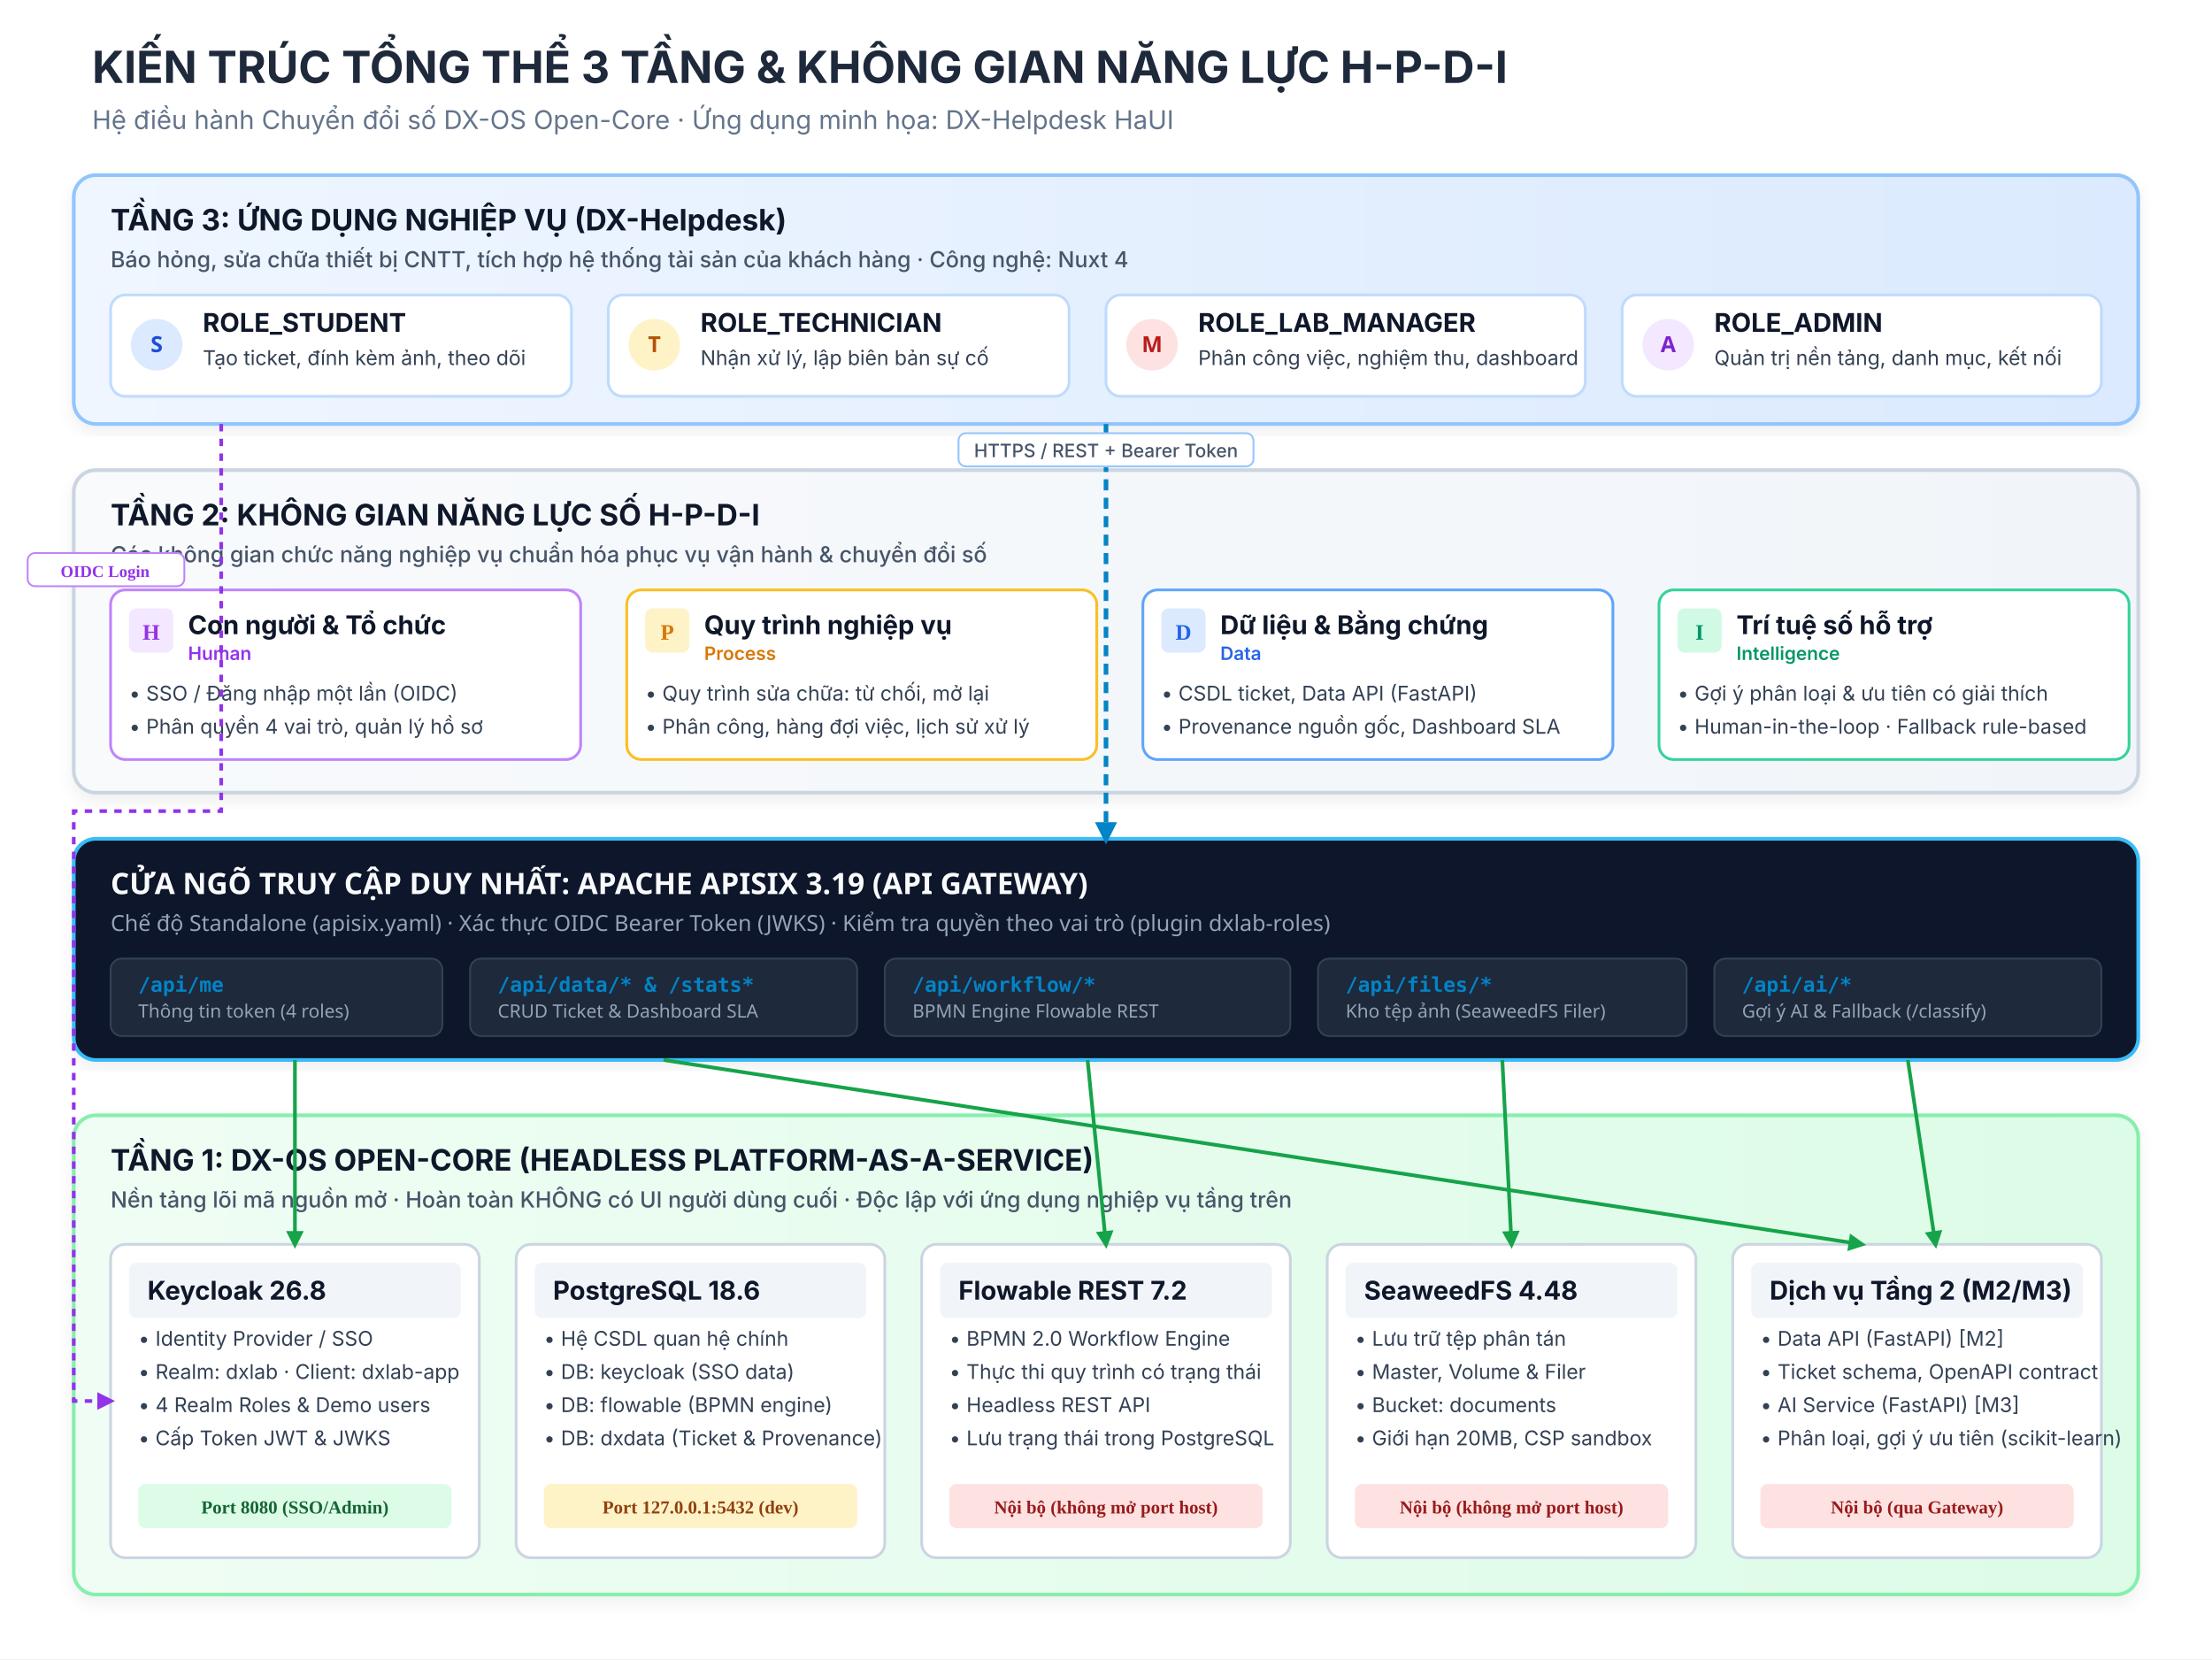
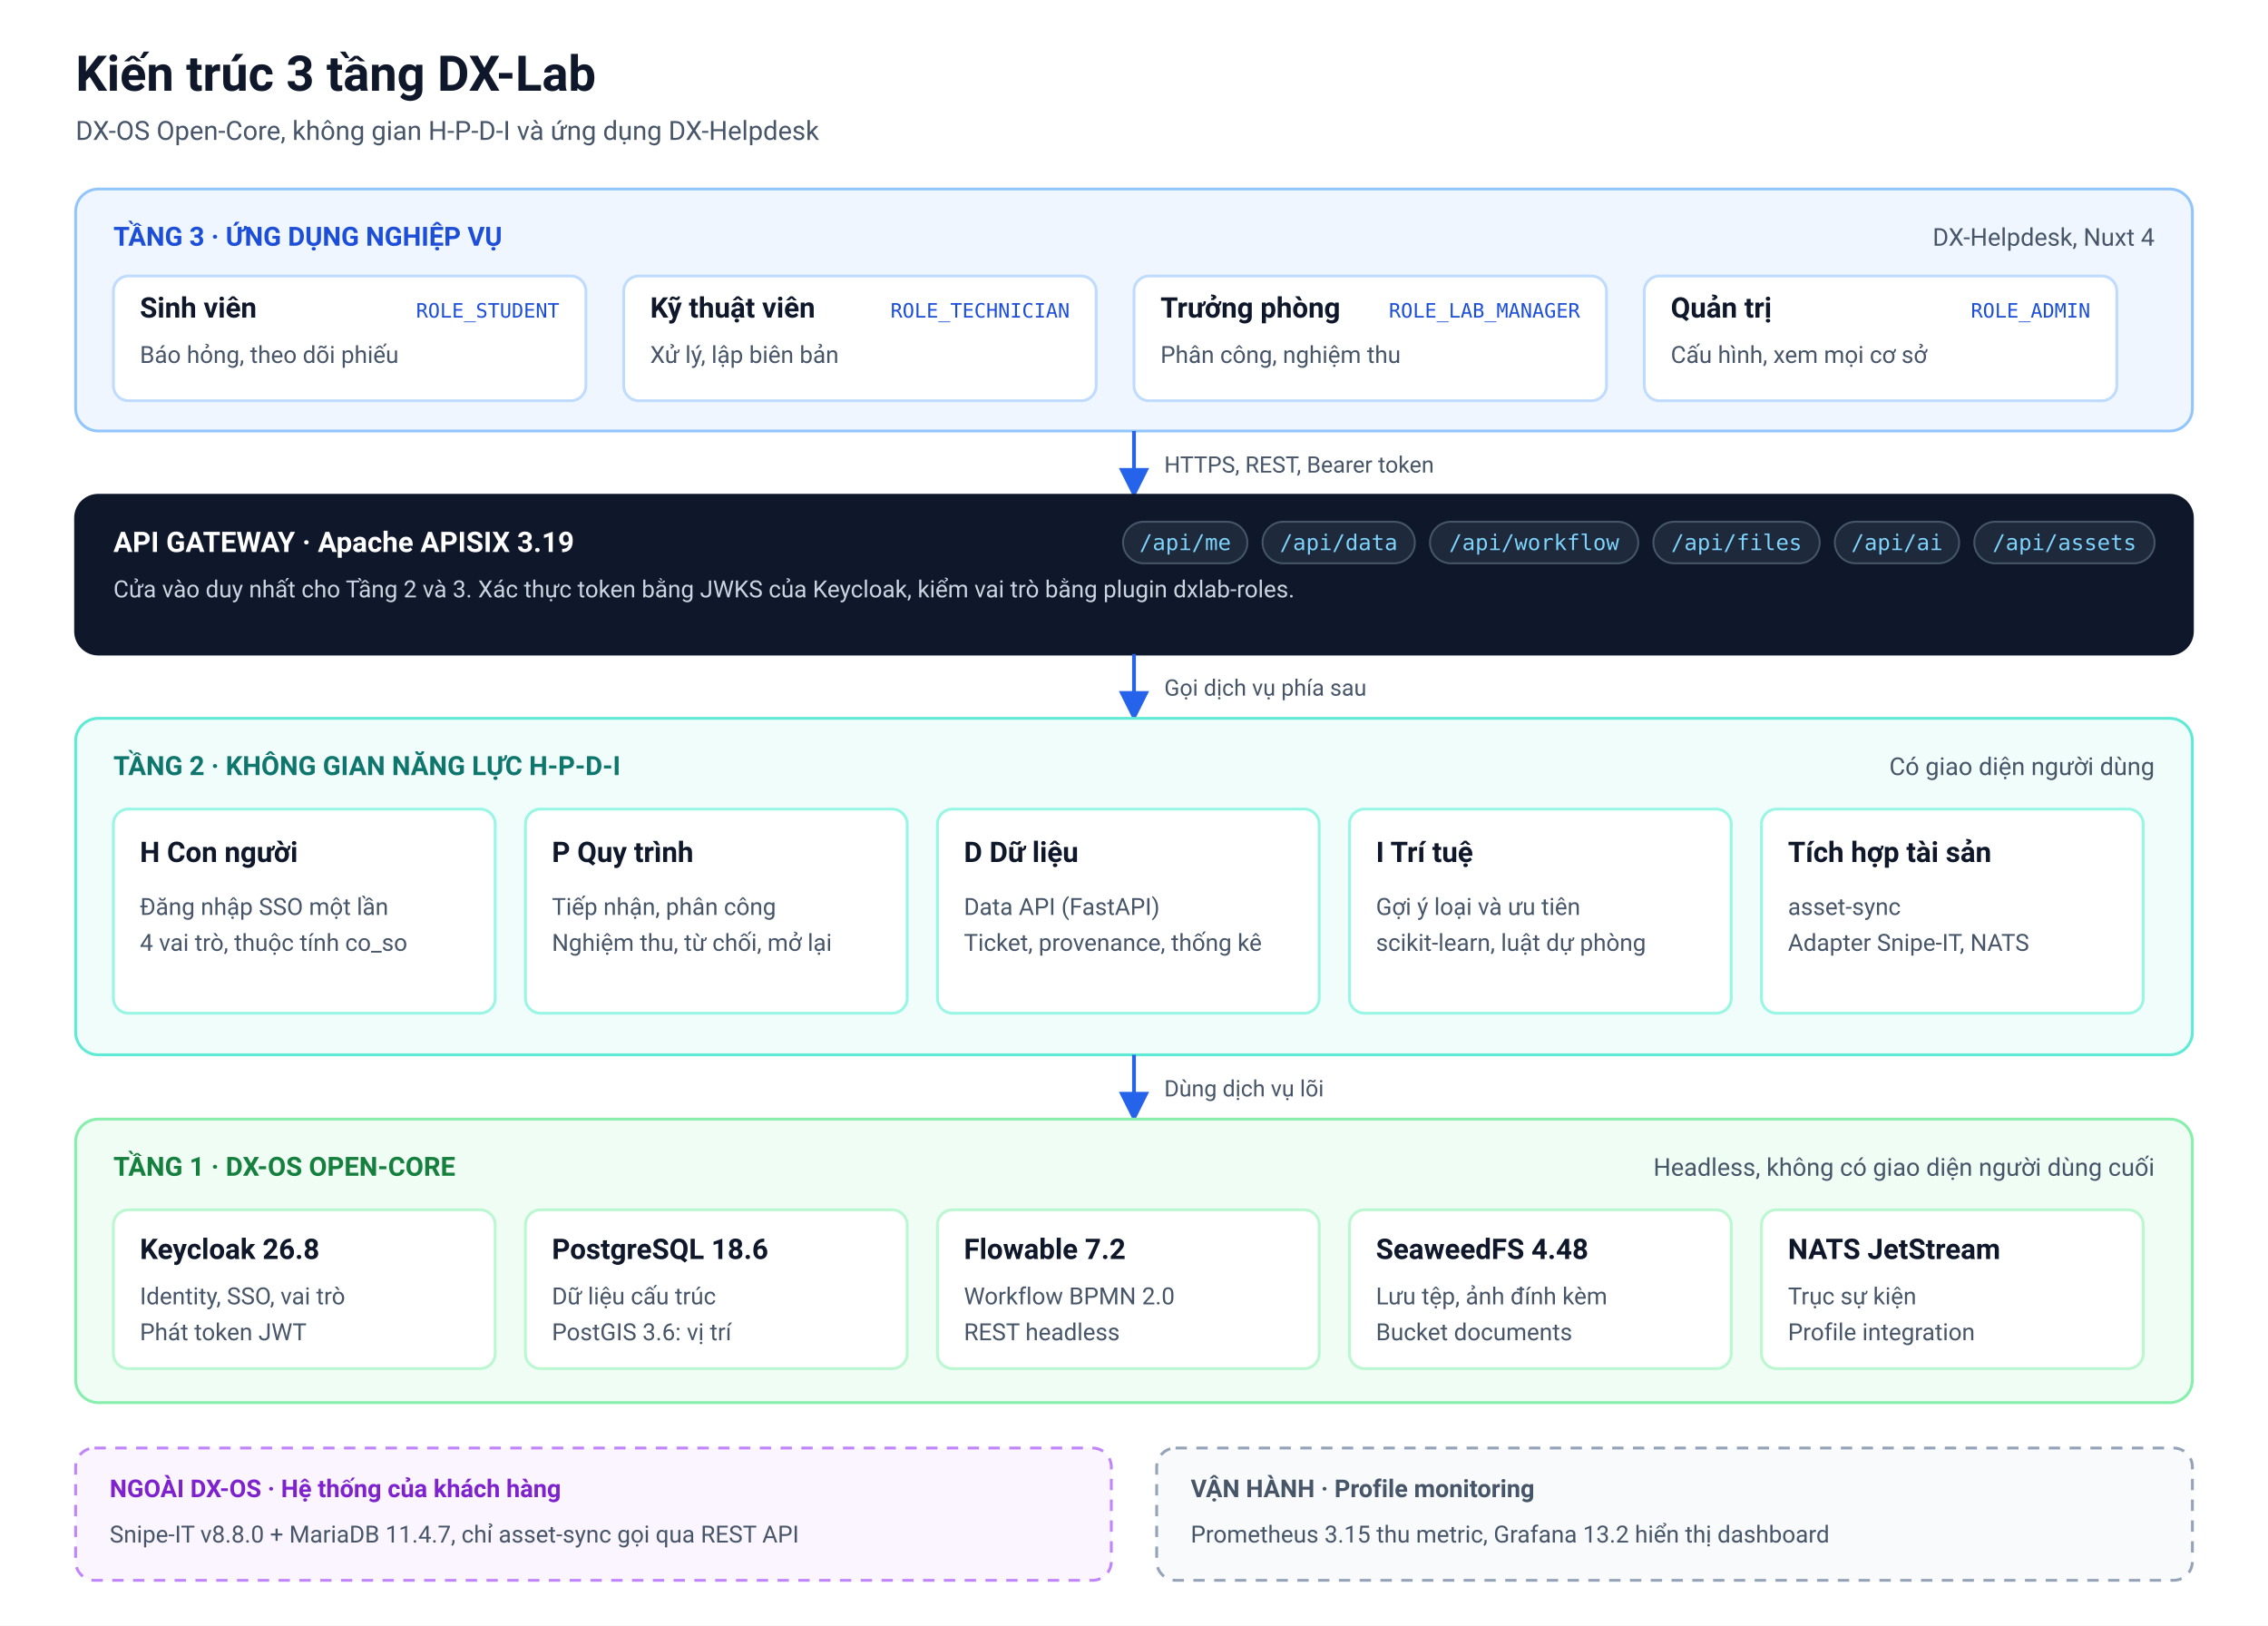
- <svg xmlns="http://www.w3.org/2000/svg" viewBox="0 0 1200 900" width="100%" height="100%">
+ <svg xmlns="http://www.w3.org/2000/svg" viewBox="0 0 1200 860" width="1200" height="860" role="img" aria-labelledby="t d">
  <defs>
-     <style>
-       .title { font-family: system-ui, -apple-system, sans-serif; font-size: 24px; font-weight: bold; fill: #1e293b; }
-       .subtitle { font-family: system-ui, -apple-system, sans-serif; font-size: 14px; fill: #64748b; }
-       .layer-title { font-family: system-ui, -apple-system, sans-serif; font-size: 16px; font-weight: 700; fill: #0f172a; }
-       .layer-sub { font-family: system-ui, -apple-system, sans-serif; font-size: 12px; font-weight: 500; fill: #475569; }
-       .box-title { font-family: system-ui, -apple-system, sans-serif; font-size: 14px; font-weight: 700; fill: #0f172a; }
-       .box-desc { font-family: system-ui, -apple-system, sans-serif; font-size: 11px; fill: #334155; }
-       .badge { font-family: system-ui, -apple-system, sans-serif; font-size: 10px; font-weight: 600; }
-       .route-text { font-family: ui-monospace, SFMono-Regular, Menlo, monospace; font-size: 11px; font-weight: 600; fill: #0284c7; }
-       .arrow-text { font-family: system-ui, -apple-system, sans-serif; font-size: 10px; font-weight: 500; fill: #475569; }
-     </style>
-     <linearGradient id="grad-t3" x1="0%" y1="0%" x2="100%" y2="0%">
-       <stop offset="0%" stop-color="#eff6ff" />
-       <stop offset="100%" stop-color="#dbeafe" />
-     </linearGradient>
-     <linearGradient id="grad-t2" x1="0%" y1="0%" x2="100%" y2="0%">
-       <stop offset="0%" stop-color="#f8fafc" />
-       <stop offset="100%" stop-color="#f1f5f9" />
-     </linearGradient>
-     <linearGradient id="grad-t1" x1="0%" y1="0%" x2="100%" y2="0%">
-       <stop offset="0%" stop-color="#f0fdf4" />
-       <stop offset="100%" stop-color="#dcfce7" />
-     </linearGradient>
-     <filter id="shadow" x="-5%" y="-5%" width="110%" height="110%">
-       <feDropShadow dx="0" dy="4" stdDeviation="4" flood-opacity="0.06" />
-     </filter>
-     <marker id="arrow" viewBox="0 0 10 10" refX="6" refY="5" markerWidth="6" markerHeight="6" orient="auto-start-reverse">
-       <path d="M 0 1 L 8 5 L 0 9 z" fill="#0284c7" />
+     <marker id="ab" viewBox="0 0 10 10" refX="9" refY="5" markerWidth="8" markerHeight="8" orient="auto-start-reverse">
+       <path d="M0 0 L10 5 L0 10 z" fill="#2563eb" />
    </marker>
-     <marker id="arrow-green" viewBox="0 0 10 10" refX="6" refY="5" markerWidth="6" markerHeight="6" orient="auto-start-reverse">
-       <path d="M 0 1 L 8 5 L 0 9 z" fill="#16a34a" />
+     <marker id="ao" viewBox="0 0 10 10" refX="9" refY="5" markerWidth="8" markerHeight="8" orient="auto-start-reverse">
+       <path d="M0 0 L10 5 L0 10 z" fill="#d97706" />
    </marker>
-     <marker id="arrow-purple" viewBox="0 0 10 10" refX="6" refY="5" markerWidth="6" markerHeight="6" orient="auto-start-reverse">
-       <path d="M 0 1 L 8 5 L 0 9 z" fill="#9333ea" />
+     <marker id="ag" viewBox="0 0 10 10" refX="9" refY="5" markerWidth="8" markerHeight="8" orient="auto-start-reverse">
+       <path d="M0 0 L10 5 L0 10 z" fill="#15803d" />
+     </marker>
+     <marker id="as" viewBox="0 0 10 10" refX="9" refY="5" markerWidth="8" markerHeight="8" orient="auto-start-reverse">
+       <path d="M0 0 L10 5 L0 10 z" fill="#475569" />
+     </marker>
+     <marker id="ar" viewBox="0 0 10 10" refX="9" refY="5" markerWidth="8" markerHeight="8" orient="auto-start-reverse">
+       <path d="M0 0 L10 5 L0 10 z" fill="#b91c1c" />
+     </marker>
+     <marker id="ap" viewBox="0 0 10 10" refX="9" refY="5" markerWidth="8" markerHeight="8" orient="auto-start-reverse">
+       <path d="M0 0 L10 5 L0 10 z" fill="#7e22ce" />
    </marker>
  </defs>
-   <rect width="1200" height="900" fill="#ffffff" />
-   <text x="50" y="45" class="title">KIẾN TRÚC TỔNG THỂ 3 TẦNG &amp; KHÔNG GIAN NĂNG LỰC H-P-D-I</text>
-   <text x="50" y="70" class="subtitle">Hệ điều hành Chuyển đổi số DX-OS Open-Core · Ứng dụng minh họa: DX-Helpdesk HaUI</text>
-   <rect x="40" y="95" width="1120" height="135" rx="12" fill="url(#grad-t3)" stroke="#93c5fd" stroke-width="2" filter="url(#shadow)" />
-   <text x="60" y="125" class="layer-title">TẦNG 3: ỨNG DỤNG NGHIỆP VỤ (DX-Helpdesk)</text>
-   <text x="60" y="145" class="layer-sub">Báo hỏng, sửa chữa thiết bị CNTT, tích hợp hệ thống tài sản của khách hàng · Công nghệ: Nuxt 4</text>
-   <rect x="60" y="160" width="250" height="55" rx="8" fill="#ffffff" stroke="#bfdbfe" stroke-width="1.5" />
-   <circle cx="85" cy="187" r="14" fill="#dbeafe" />
-   <text x="85" y="191" text-anchor="middle" font-family="sans-serif" font-size="12" font-weight="bold" fill="#1d4ed8">S</text>
-   <text x="110" y="180" class="box-title">ROLE_STUDENT</text>
-   <text x="110" y="198" class="box-desc">Tạo ticket, đính kèm ảnh, theo dõi</text>
-   <rect x="330" y="160" width="250" height="55" rx="8" fill="#ffffff" stroke="#bfdbfe" stroke-width="1.5" />
-   <circle cx="355" cy="187" r="14" fill="#fef3c7" />
-   <text x="355" y="191" text-anchor="middle" font-family="sans-serif" font-size="12" font-weight="bold" fill="#b45309">T</text>
-   <text x="380" y="180" class="box-title">ROLE_TECHNICIAN</text>
-   <text x="380" y="198" class="box-desc">Nhận xử lý, lập biên bản sự cố</text>
-   <rect x="600" y="160" width="260" height="55" rx="8" fill="#ffffff" stroke="#bfdbfe" stroke-width="1.5" />
-   <circle cx="625" cy="187" r="14" fill="#fee2e2" />
-   <text x="625" y="191" text-anchor="middle" font-family="sans-serif" font-size="12" font-weight="bold" fill="#b91c1c">M</text>
-   <text x="650" y="180" class="box-title">ROLE_LAB_MANAGER</text>
-   <text x="650" y="198" class="box-desc">Phân công việc, nghiệm thu, dashboard</text>
-   <rect x="880" y="160" width="260" height="55" rx="8" fill="#ffffff" stroke="#bfdbfe" stroke-width="1.5" />
-   <circle cx="905" cy="187" r="14" fill="#f3e8ff" />
-   <text x="905" y="191" text-anchor="middle" font-family="sans-serif" font-size="12" font-weight="bold" fill="#7e22ce">A</text>
-   <text x="930" y="180" class="box-title">ROLE_ADMIN</text>
-   <text x="930" y="198" class="box-desc">Quản trị nền tảng, danh mục, kết nối</text>
-   <rect x="40" y="255" width="1120" height="175" rx="12" fill="url(#grad-t2)" stroke="#cbd5e1" stroke-width="2" filter="url(#shadow)" />
-   <text x="60" y="285" class="layer-title">TẦNG 2: KHÔNG GIAN NĂNG LỰC SỐ H-P-D-I</text>
-   <text x="60" y="305" class="layer-sub">Các không gian chức năng nghiệp vụ chuẩn hóa phục vụ vận hành &amp; chuyển đổi số</text>
-   <rect x="60" y="320" width="255" height="92" rx="8" fill="#ffffff" stroke="#c084fc" stroke-width="1.5" />
-   <rect x="70" y="330" width="24" height="24" rx="4" fill="#f3e8ff" />
-   <text x="82" y="347" text-anchor="middle" font-weight="bold" fill="#9333ea">H</text>
-   <text x="102" y="344" class="box-title">Con người &amp; Tổ chức</text>
-   <text x="102" y="358" class="badge" fill="#9333ea">Human</text>
-   <text x="70" y="380" class="box-desc">• SSO / Đăng nhập một lần (OIDC)</text>
-   <text x="70" y="398" class="box-desc">• Phân quyền 4 vai trò, quản lý hồ sơ</text>
-   <rect x="340" y="320" width="255" height="92" rx="8" fill="#ffffff" stroke="#fbbf24" stroke-width="1.5" />
-   <rect x="350" y="330" width="24" height="24" rx="4" fill="#fef3c7" />
-   <text x="362" y="347" text-anchor="middle" font-weight="bold" fill="#d97706">P</text>
-   <text x="382" y="344" class="box-title">Quy trình nghiệp vụ</text>
-   <text x="382" y="358" class="badge" fill="#d97706">Process</text>
-   <text x="350" y="380" class="box-desc">• Quy trình sửa chữa: từ chối, mở lại</text>
-   <text x="350" y="398" class="box-desc">• Phân công, hàng đợi việc, lịch sử xử lý</text>
-   <rect x="620" y="320" width="255" height="92" rx="8" fill="#ffffff" stroke="#60a5fa" stroke-width="1.5" />
-   <rect x="630" y="330" width="24" height="24" rx="4" fill="#dbeafe" />
-   <text x="642" y="347" text-anchor="middle" font-weight="bold" fill="#2563eb">D</text>
-   <text x="662" y="344" class="box-title">Dữ liệu &amp; Bằng chứng</text>
-   <text x="662" y="358" class="badge" fill="#2563eb">Data</text>
-   <text x="630" y="380" class="box-desc">• CSDL ticket, Data API (FastAPI)</text>
-   <text x="630" y="398" class="box-desc">• Provenance nguồn gốc, Dashboard SLA</text>
-   <rect x="900" y="320" width="255" height="92" rx="8" fill="#ffffff" stroke="#34d399" stroke-width="1.5" />
-   <rect x="910" y="330" width="24" height="24" rx="4" fill="#d1fae5" />
-   <text x="922" y="347" text-anchor="middle" font-weight="bold" fill="#059669">I</text>
-   <text x="942" y="344" class="box-title">Trí tuệ số hỗ trợ</text>
-   <text x="942" y="358" class="badge" fill="#059669">Intelligence</text>
-   <text x="910" y="380" class="box-desc">• Gợi ý phân loại &amp; ưu tiên có giải thích</text>
-   <text x="910" y="398" class="box-desc">• Human-in-the-loop · Fallback rule-based</text>
-   <rect x="40" y="455" width="1120" height="120" rx="12" fill="#0f172a" stroke="#38bdf8" stroke-width="2" filter="url(#shadow)" />
-   <text x="60" y="485" font-family="system-ui, sans-serif" font-size="16" font-weight="700" fill="#f8fafc">CỬA NGÕ TRUY CẬP DUY NHẤT: APACHE APISIX 3.19 (API GATEWAY)</text>
-   <text x="60" y="505" font-family="system-ui, sans-serif" font-size="12" fill="#94a3b8">Chế độ Standalone (apisix.yaml) · Xác thực OIDC Bearer Token (JWKS) · Kiểm tra quyền theo vai trò (plugin dxlab-roles)</text>
-   <rect x="60" y="520" width="180" height="42" rx="6" fill="#1e293b" stroke="#334155" />
-   <text x="75" y="538" class="route-text">/api/me</text>
-   <text x="75" y="552" font-family="sans-serif" font-size="10" fill="#94a3b8">Thông tin token (4 roles)</text>
-   <rect x="255" y="520" width="210" height="42" rx="6" fill="#1e293b" stroke="#334155" />
-   <text x="270" y="538" class="route-text">/api/data/* &amp; /stats*</text>
-   <text x="270" y="552" font-family="sans-serif" font-size="10" fill="#94a3b8">CRUD Ticket &amp; Dashboard SLA</text>
-   <rect x="480" y="520" width="220" height="42" rx="6" fill="#1e293b" stroke="#334155" />
-   <text x="495" y="538" class="route-text">/api/workflow/*</text>
-   <text x="495" y="552" font-family="sans-serif" font-size="10" fill="#94a3b8">BPMN Engine Flowable REST</text>
-   <rect x="715" y="520" width="200" height="42" rx="6" fill="#1e293b" stroke="#334155" />
-   <text x="730" y="538" class="route-text">/api/files/*</text>
-   <text x="730" y="552" font-family="sans-serif" font-size="10" fill="#94a3b8">Kho tệp ảnh (SeaweedFS Filer)</text>
-   <rect x="930" y="520" width="210" height="42" rx="6" fill="#1e293b" stroke="#334155" />
-   <text x="945" y="538" class="route-text">/api/ai/*</text>
-   <text x="945" y="552" font-family="sans-serif" font-size="10" fill="#94a3b8">Gợi ý AI &amp; Fallback (/classify)</text>
-   <rect x="40" y="605" width="1120" height="260" rx="12" fill="url(#grad-t1)" stroke="#86efac" stroke-width="2" filter="url(#shadow)" />
-   <text x="60" y="635" class="layer-title">TẦNG 1: DX-OS OPEN-CORE (HEADLESS PLATFORM-AS-A-SERVICE)</text>
-   <text x="60" y="655" class="layer-sub">Nền tảng lõi mã nguồn mở · Hoàn toàn KHÔNG có UI người dùng cuối · Độc lập với ứng dụng nghiệp vụ tầng trên</text>
-   <rect x="60" y="675" width="200" height="170" rx="8" fill="#ffffff" stroke="#cbd5e1" stroke-width="1.5" />
-   <rect x="70" y="685" width="180" height="30" rx="4" fill="#f1f5f9" />
-   <text x="80" y="705" class="box-title">Keycloak 26.8</text>
-   <text x="75" y="730" class="box-desc">• Identity Provider / SSO</text>
-   <text x="75" y="748" class="box-desc">• Realm: dxlab · Client: dxlab-app</text>
-   <text x="75" y="766" class="box-desc">• 4 Realm Roles &amp; Demo users</text>
-   <text x="75" y="784" class="box-desc">• Cấp Token JWT &amp; JWKS</text>
-   <rect x="75" y="805" width="170" height="24" rx="4" fill="#dcfce7" />
-   <text x="160" y="821" text-anchor="middle" font-size="10" font-weight="bold" fill="#166534">Port 8080 (SSO/Admin)</text>
-   <rect x="280" y="675" width="200" height="170" rx="8" fill="#ffffff" stroke="#cbd5e1" stroke-width="1.5" />
-   <rect x="290" y="685" width="180" height="30" rx="4" fill="#f1f5f9" />
-   <text x="300" y="705" class="box-title">PostgreSQL 18.6</text>
-   <text x="295" y="730" class="box-desc">• Hệ CSDL quan hệ chính</text>
-   <text x="295" y="748" class="box-desc">• DB: keycloak (SSO data)</text>
-   <text x="295" y="766" class="box-desc">• DB: flowable (BPMN engine)</text>
-   <text x="295" y="784" class="box-desc">• DB: dxdata (Ticket &amp; Provenance)</text>
-   <rect x="295" y="805" width="170" height="24" rx="4" fill="#fef3c7" />
-   <text x="380" y="821" text-anchor="middle" font-size="10" font-weight="bold" fill="#92400e">Port 127.0.0.1:5432 (dev)</text>
-   <rect x="500" y="675" width="200" height="170" rx="8" fill="#ffffff" stroke="#cbd5e1" stroke-width="1.5" />
-   <rect x="510" y="685" width="180" height="30" rx="4" fill="#f1f5f9" />
-   <text x="520" y="705" class="box-title">Flowable REST 7.2</text>
-   <text x="515" y="730" class="box-desc">• BPMN 2.0 Workflow Engine</text>
-   <text x="515" y="748" class="box-desc">• Thực thi quy trình có trạng thái</text>
-   <text x="515" y="766" class="box-desc">• Headless REST API</text>
-   <text x="515" y="784" class="box-desc">• Lưu trạng thái trong PostgreSQL</text>
-   <rect x="515" y="805" width="170" height="24" rx="4" fill="#fee2e2" />
-   <text x="600" y="821" text-anchor="middle" font-size="10" font-weight="bold" fill="#991b1b">Nội bộ (không mở port host)</text>
-   <rect x="720" y="675" width="200" height="170" rx="8" fill="#ffffff" stroke="#cbd5e1" stroke-width="1.5" />
-   <rect x="730" y="685" width="180" height="30" rx="4" fill="#f1f5f9" />
-   <text x="740" y="705" class="box-title">SeaweedFS 4.48</text>
-   <text x="735" y="730" class="box-desc">• Lưu trữ tệp phân tán</text>
-   <text x="735" y="748" class="box-desc">• Master, Volume &amp; Filer</text>
-   <text x="735" y="766" class="box-desc">• Bucket: documents</text>
-   <text x="735" y="784" class="box-desc">• Giới hạn 20MB, CSP sandbox</text>
-   <rect x="735" y="805" width="170" height="24" rx="4" fill="#fee2e2" />
-   <text x="820" y="821" text-anchor="middle" font-size="10" font-weight="bold" fill="#991b1b">Nội bộ (không mở port host)</text>
-   <rect x="940" y="675" width="200" height="170" rx="8" fill="#ffffff" stroke="#cbd5e1" stroke-width="1.5" />
-   <rect x="950" y="685" width="180" height="30" rx="4" fill="#f1f5f9" />
-   <text x="960" y="705" class="box-title">Dịch vụ Tầng 2 (M2/M3)</text>
-   <text x="955" y="730" class="box-desc">• Data API (FastAPI) [M2]</text>
-   <text x="955" y="748" class="box-desc">• Ticket schema, OpenAPI contract</text>
-   <text x="955" y="766" class="box-desc">• AI Service (FastAPI) [M3]</text>
-   <text x="955" y="784" class="box-desc">• Phân loại, gợi ý ưu tiên (scikit-learn)</text>
-   <rect x="955" y="805" width="170" height="24" rx="4" fill="#fee2e2" />
-   <text x="1040" y="821" text-anchor="middle" font-size="10" font-weight="bold" fill="#991b1b">Nội bộ (qua Gateway)</text>
-   <line x1="600" y1="230" x2="600" y2="455" stroke="#0284c7" stroke-width="2.5" stroke-dasharray="6,4" marker-end="url(#arrow)" />
-   <rect x="520" y="235" width="160" height="18" rx="4" fill="#ffffff" stroke="#93c5fd" />
-   <text x="600" y="248" text-anchor="middle" class="arrow-text" fill="#0284c7">HTTPS / REST + Bearer Token</text>
-   <path d="M 120 230 L 120 440 L 40 440 L 40 760 L 60 760" fill="none" stroke="#9333ea" stroke-width="2" stroke-dasharray="4,4" marker-end="url(#arrow-purple)" />
-   <rect x="15" y="300" width="85" height="18" rx="4" fill="#ffffff" stroke="#c084fc" />
-   <text x="57" y="313" text-anchor="middle" font-size="9" font-weight="bold" fill="#9333ea">OIDC Login</text>
-   <line x1="160" y1="575" x2="160" y2="675" stroke="#16a34a" stroke-width="2" marker-end="url(#arrow-green)" />
-   <line x1="360" y1="575" x2="1010" y2="675" stroke="#16a34a" stroke-width="2" marker-end="url(#arrow-green)" />
-   <line x1="590" y1="575" x2="600" y2="675" stroke="#16a34a" stroke-width="2" marker-end="url(#arrow-green)" />
-   <line x1="815" y1="575" x2="820" y2="675" stroke="#16a34a" stroke-width="2" marker-end="url(#arrow-green)" />
-   <line x1="1035" y1="575" x2="1050" y2="675" stroke="#16a34a" stroke-width="2" marker-end="url(#arrow-green)" />
+   <rect width="1200" height="860" fill="#ffffff" />
+   <text x="40" y="48" font-family="'Segoe UI', Roboto, 'Helvetica Neue', Arial, sans-serif" font-size="26" font-weight="700" fill="#0f172a" text-anchor="start">Kiến trúc 3 tầng DX-Lab</text>
+   <text x="40" y="74" font-family="'Segoe UI', Roboto, 'Helvetica Neue', Arial, sans-serif" font-size="14" font-weight="400" fill="#475569" text-anchor="start">DX-OS Open-Core, không gian H-P-D-I và ứng dụng DX-Helpdesk</text>
+   <rect x="40" y="100" width="1120" height="128" rx="12" fill="#eff6ff" stroke="#93c5fd" stroke-width="1.5" />
+   <text x="60" y="130" font-family="'Segoe UI', Roboto, 'Helvetica Neue', Arial, sans-serif" font-size="14" font-weight="700" fill="#1d4ed8" text-anchor="start">TẦNG 3  ·  ỨNG DỤNG NGHIỆP VỤ</text>
+   <text x="1140" y="130" font-family="'Segoe UI', Roboto, 'Helvetica Neue', Arial, sans-serif" font-size="13" font-weight="400" fill="#475569" text-anchor="end">DX-Helpdesk, Nuxt 4</text>
+   <rect x="60" y="146" width="250" height="66" rx="8" fill="#ffffff" stroke="#bfdbfe" stroke-width="1.5" />
+   <text x="74" y="168" font-family="'Segoe UI', Roboto, 'Helvetica Neue', Arial, sans-serif" font-size="15" font-weight="700" fill="#0f172a" text-anchor="start">Sinh viên</text>
+   <text x="296" y="168" font-family="ui-monospace, SFMono-Regular, Consolas, Menlo, monospace" font-size="10.5" font-weight="400" fill="#1d4ed8" text-anchor="end">ROLE_STUDENT</text>
+   <text x="74" y="192" font-family="'Segoe UI', Roboto, 'Helvetica Neue', Arial, sans-serif" font-size="12.5" font-weight="400" fill="#475569" text-anchor="start">Báo hỏng, theo dõi phiếu</text>
+   <rect x="330" y="146" width="250" height="66" rx="8" fill="#ffffff" stroke="#bfdbfe" stroke-width="1.5" />
+   <text x="344" y="168" font-family="'Segoe UI', Roboto, 'Helvetica Neue', Arial, sans-serif" font-size="15" font-weight="700" fill="#0f172a" text-anchor="start">Kỹ thuật viên</text>
+   <text x="566" y="168" font-family="ui-monospace, SFMono-Regular, Consolas, Menlo, monospace" font-size="10.5" font-weight="400" fill="#1d4ed8" text-anchor="end">ROLE_TECHNICIAN</text>
+   <text x="344" y="192" font-family="'Segoe UI', Roboto, 'Helvetica Neue', Arial, sans-serif" font-size="12.5" font-weight="400" fill="#475569" text-anchor="start">Xử lý, lập biên bản</text>
+   <rect x="600" y="146" width="250" height="66" rx="8" fill="#ffffff" stroke="#bfdbfe" stroke-width="1.5" />
+   <text x="614" y="168" font-family="'Segoe UI', Roboto, 'Helvetica Neue', Arial, sans-serif" font-size="15" font-weight="700" fill="#0f172a" text-anchor="start">Trưởng phòng</text>
+   <text x="836" y="168" font-family="ui-monospace, SFMono-Regular, Consolas, Menlo, monospace" font-size="10.5" font-weight="400" fill="#1d4ed8" text-anchor="end">ROLE_LAB_MANAGER</text>
+   <text x="614" y="192" font-family="'Segoe UI', Roboto, 'Helvetica Neue', Arial, sans-serif" font-size="12.5" font-weight="400" fill="#475569" text-anchor="start">Phân công, nghiệm thu</text>
+   <rect x="870" y="146" width="250" height="66" rx="8" fill="#ffffff" stroke="#bfdbfe" stroke-width="1.5" />
+   <text x="884" y="168" font-family="'Segoe UI', Roboto, 'Helvetica Neue', Arial, sans-serif" font-size="15" font-weight="700" fill="#0f172a" text-anchor="start">Quản trị</text>
+   <text x="1106" y="168" font-family="ui-monospace, SFMono-Regular, Consolas, Menlo, monospace" font-size="10.5" font-weight="400" fill="#1d4ed8" text-anchor="end">ROLE_ADMIN</text>
+   <text x="884" y="192" font-family="'Segoe UI', Roboto, 'Helvetica Neue', Arial, sans-serif" font-size="12.5" font-weight="400" fill="#475569" text-anchor="start">Cấu hình, xem mọi cơ sở</text>
+   <path d="M600 228 L600 262" fill="none" stroke="#2563eb" stroke-width="2" stroke-linejoin="round" marker-end="url(#ab)" />
+   <text x="616" y="250" font-family="'Segoe UI', Roboto, 'Helvetica Neue', Arial, sans-serif" font-size="12" font-weight="400" fill="#475569" text-anchor="start">HTTPS, REST, Bearer token</text>
+   <rect x="40" y="262" width="1120" height="84" rx="12" fill="#0f172a" stroke="#0f172a" stroke-width="1.5" />
+   <text x="60" y="292" font-family="'Segoe UI', Roboto, 'Helvetica Neue', Arial, sans-serif" font-size="15" font-weight="700" fill="#ffffff" text-anchor="start">API GATEWAY  ·  Apache APISIX 3.19</text>
+   <text x="60" y="316" font-family="'Segoe UI', Roboto, 'Helvetica Neue', Arial, sans-serif" font-size="12.5" font-weight="400" fill="#cbd5e1" text-anchor="start">Cửa vào duy nhất cho Tầng 2 và 3. Xác thực token bằng JWKS của Keycloak, kiểm vai trò bằng plugin dxlab-roles.</text>
+   <rect x="1044.6" y="276" width="95.4" height="22" rx="11" fill="#1e293b" stroke="#475569" stroke-width="1" />
+   <text x="1092.3" y="291" font-family="ui-monospace, SFMono-Regular, Consolas, Menlo, monospace" font-size="11.5" font-weight="400" fill="#7dd3fc" text-anchor="middle">/api/assets</text>
+   <rect x="970.8" y="276" width="65.8" height="22" rx="11" fill="#1e293b" stroke="#475569" stroke-width="1" />
+   <text x="1003.7" y="291" font-family="ui-monospace, SFMono-Regular, Consolas, Menlo, monospace" font-size="11.5" font-weight="400" fill="#7dd3fc" text-anchor="middle">/api/ai</text>
+   <rect x="874.8" y="276" width="88.0" height="22" rx="11" fill="#1e293b" stroke="#475569" stroke-width="1" />
+   <text x="918.8" y="291" font-family="ui-monospace, SFMono-Regular, Consolas, Menlo, monospace" font-size="11.5" font-weight="400" fill="#7dd3fc" text-anchor="middle">/api/files</text>
+   <rect x="756.6" y="276" width="110.2" height="22" rx="11" fill="#1e293b" stroke="#475569" stroke-width="1" />
+   <text x="811.7" y="291" font-family="ui-monospace, SFMono-Regular, Consolas, Menlo, monospace" font-size="11.5" font-weight="400" fill="#7dd3fc" text-anchor="middle">/api/workflow</text>
+   <rect x="668" y="276" width="80.6" height="22" rx="11" fill="#1e293b" stroke="#475569" stroke-width="1" />
+   <text x="708.3" y="291" font-family="ui-monospace, SFMono-Regular, Consolas, Menlo, monospace" font-size="11.5" font-weight="400" fill="#7dd3fc" text-anchor="middle">/api/data</text>
+   <rect x="594.2" y="276" width="65.8" height="22" rx="11" fill="#1e293b" stroke="#475569" stroke-width="1" />
+   <text x="627.1" y="291" font-family="ui-monospace, SFMono-Regular, Consolas, Menlo, monospace" font-size="11.5" font-weight="400" fill="#7dd3fc" text-anchor="middle">/api/me</text>
+   <path d="M600 346 L600 380" fill="none" stroke="#2563eb" stroke-width="2" stroke-linejoin="round" marker-end="url(#ab)" />
+   <text x="616" y="368" font-family="'Segoe UI', Roboto, 'Helvetica Neue', Arial, sans-serif" font-size="12" font-weight="400" fill="#475569" text-anchor="start">Gọi dịch vụ phía sau</text>
+   <rect x="40" y="380" width="1120" height="178" rx="12" fill="#f0fdfa" stroke="#5eead4" stroke-width="1.5" />
+   <text x="60" y="410" font-family="'Segoe UI', Roboto, 'Helvetica Neue', Arial, sans-serif" font-size="14" font-weight="700" fill="#0f766e" text-anchor="start">TẦNG 2  ·  KHÔNG GIAN NĂNG LỰC H-P-D-I</text>
+   <text x="1140" y="410" font-family="'Segoe UI', Roboto, 'Helvetica Neue', Arial, sans-serif" font-size="13" font-weight="400" fill="#475569" text-anchor="end">Có giao diện người dùng</text>
+   <rect x="60" y="428" width="202" height="108" rx="8" fill="#ffffff" stroke="#99f6e4" stroke-width="1.5" />
+   <text x="74" y="456" font-family="'Segoe UI', Roboto, 'Helvetica Neue', Arial, sans-serif" font-size="15" font-weight="700" fill="#0f172a" text-anchor="start">H  Con người</text>
+   <text x="74" y="484" font-family="'Segoe UI', Roboto, 'Helvetica Neue', Arial, sans-serif" font-size="12.5" font-weight="400" fill="#475569" text-anchor="start">Đăng nhập SSO một lần</text>
+   <text x="74" y="503" font-family="'Segoe UI', Roboto, 'Helvetica Neue', Arial, sans-serif" font-size="12.5" font-weight="400" fill="#475569" text-anchor="start">4 vai trò, thuộc tính co_so</text>
+   <rect x="278" y="428" width="202" height="108" rx="8" fill="#ffffff" stroke="#99f6e4" stroke-width="1.5" />
+   <text x="292" y="456" font-family="'Segoe UI', Roboto, 'Helvetica Neue', Arial, sans-serif" font-size="15" font-weight="700" fill="#0f172a" text-anchor="start">P  Quy trình</text>
+   <text x="292" y="484" font-family="'Segoe UI', Roboto, 'Helvetica Neue', Arial, sans-serif" font-size="12.5" font-weight="400" fill="#475569" text-anchor="start">Tiếp nhận, phân công</text>
+   <text x="292" y="503" font-family="'Segoe UI', Roboto, 'Helvetica Neue', Arial, sans-serif" font-size="12.5" font-weight="400" fill="#475569" text-anchor="start">Nghiệm thu, từ chối, mở lại</text>
+   <rect x="496" y="428" width="202" height="108" rx="8" fill="#ffffff" stroke="#99f6e4" stroke-width="1.5" />
+   <text x="510" y="456" font-family="'Segoe UI', Roboto, 'Helvetica Neue', Arial, sans-serif" font-size="15" font-weight="700" fill="#0f172a" text-anchor="start">D  Dữ liệu</text>
+   <text x="510" y="484" font-family="'Segoe UI', Roboto, 'Helvetica Neue', Arial, sans-serif" font-size="12.5" font-weight="400" fill="#475569" text-anchor="start">Data API (FastAPI)</text>
+   <text x="510" y="503" font-family="'Segoe UI', Roboto, 'Helvetica Neue', Arial, sans-serif" font-size="12.5" font-weight="400" fill="#475569" text-anchor="start">Ticket, provenance, thống kê</text>
+   <rect x="714" y="428" width="202" height="108" rx="8" fill="#ffffff" stroke="#99f6e4" stroke-width="1.5" />
+   <text x="728" y="456" font-family="'Segoe UI', Roboto, 'Helvetica Neue', Arial, sans-serif" font-size="15" font-weight="700" fill="#0f172a" text-anchor="start">I  Trí tuệ</text>
+   <text x="728" y="484" font-family="'Segoe UI', Roboto, 'Helvetica Neue', Arial, sans-serif" font-size="12.5" font-weight="400" fill="#475569" text-anchor="start">Gợi ý loại và ưu tiên</text>
+   <text x="728" y="503" font-family="'Segoe UI', Roboto, 'Helvetica Neue', Arial, sans-serif" font-size="12.5" font-weight="400" fill="#475569" text-anchor="start">scikit-learn, luật dự phòng</text>
+   <rect x="932" y="428" width="202" height="108" rx="8" fill="#ffffff" stroke="#99f6e4" stroke-width="1.5" />
+   <text x="946" y="456" font-family="'Segoe UI', Roboto, 'Helvetica Neue', Arial, sans-serif" font-size="15" font-weight="700" fill="#0f172a" text-anchor="start">Tích hợp tài sản</text>
+   <text x="946" y="484" font-family="'Segoe UI', Roboto, 'Helvetica Neue', Arial, sans-serif" font-size="12.5" font-weight="400" fill="#475569" text-anchor="start">asset-sync</text>
+   <text x="946" y="503" font-family="'Segoe UI', Roboto, 'Helvetica Neue', Arial, sans-serif" font-size="12.5" font-weight="400" fill="#475569" text-anchor="start">Adapter Snipe-IT, NATS</text>
+   <path d="M600 558 L600 592" fill="none" stroke="#2563eb" stroke-width="2" stroke-linejoin="round" marker-end="url(#ab)" />
+   <text x="616" y="580" font-family="'Segoe UI', Roboto, 'Helvetica Neue', Arial, sans-serif" font-size="12" font-weight="400" fill="#475569" text-anchor="start">Dùng dịch vụ lõi</text>
+   <rect x="40" y="592" width="1120" height="150" rx="12" fill="#f0fdf4" stroke="#86efac" stroke-width="1.5" />
+   <text x="60" y="622" font-family="'Segoe UI', Roboto, 'Helvetica Neue', Arial, sans-serif" font-size="14" font-weight="700" fill="#15803d" text-anchor="start">TẦNG 1  ·  DX-OS OPEN-CORE</text>
+   <text x="1140" y="622" font-family="'Segoe UI', Roboto, 'Helvetica Neue', Arial, sans-serif" font-size="13" font-weight="400" fill="#475569" text-anchor="end">Headless, không có giao diện người dùng cuối</text>
+   <rect x="60" y="640" width="202" height="84" rx="8" fill="#ffffff" stroke="#bbf7d0" stroke-width="1.5" />
+   <text x="74" y="666" font-family="'Segoe UI', Roboto, 'Helvetica Neue', Arial, sans-serif" font-size="15" font-weight="700" fill="#0f172a" text-anchor="start">Keycloak 26.8</text>
+   <text x="74" y="690" font-family="'Segoe UI', Roboto, 'Helvetica Neue', Arial, sans-serif" font-size="12.5" font-weight="400" fill="#475569" text-anchor="start">Identity, SSO, vai trò</text>
+   <text x="74" y="709" font-family="'Segoe UI', Roboto, 'Helvetica Neue', Arial, sans-serif" font-size="12.5" font-weight="400" fill="#475569" text-anchor="start">Phát token JWT</text>
+   <rect x="278" y="640" width="202" height="84" rx="8" fill="#ffffff" stroke="#bbf7d0" stroke-width="1.5" />
+   <text x="292" y="666" font-family="'Segoe UI', Roboto, 'Helvetica Neue', Arial, sans-serif" font-size="15" font-weight="700" fill="#0f172a" text-anchor="start">PostgreSQL 18.6</text>
+   <text x="292" y="690" font-family="'Segoe UI', Roboto, 'Helvetica Neue', Arial, sans-serif" font-size="12.5" font-weight="400" fill="#475569" text-anchor="start">Dữ liệu cấu trúc</text>
+   <text x="292" y="709" font-family="'Segoe UI', Roboto, 'Helvetica Neue', Arial, sans-serif" font-size="12.5" font-weight="400" fill="#475569" text-anchor="start">PostGIS 3.6: vị trí</text>
+   <rect x="496" y="640" width="202" height="84" rx="8" fill="#ffffff" stroke="#bbf7d0" stroke-width="1.5" />
+   <text x="510" y="666" font-family="'Segoe UI', Roboto, 'Helvetica Neue', Arial, sans-serif" font-size="15" font-weight="700" fill="#0f172a" text-anchor="start">Flowable 7.2</text>
+   <text x="510" y="690" font-family="'Segoe UI', Roboto, 'Helvetica Neue', Arial, sans-serif" font-size="12.5" font-weight="400" fill="#475569" text-anchor="start">Workflow BPMN 2.0</text>
+   <text x="510" y="709" font-family="'Segoe UI', Roboto, 'Helvetica Neue', Arial, sans-serif" font-size="12.5" font-weight="400" fill="#475569" text-anchor="start">REST headless</text>
+   <rect x="714" y="640" width="202" height="84" rx="8" fill="#ffffff" stroke="#bbf7d0" stroke-width="1.5" />
+   <text x="728" y="666" font-family="'Segoe UI', Roboto, 'Helvetica Neue', Arial, sans-serif" font-size="15" font-weight="700" fill="#0f172a" text-anchor="start">SeaweedFS 4.48</text>
+   <text x="728" y="690" font-family="'Segoe UI', Roboto, 'Helvetica Neue', Arial, sans-serif" font-size="12.5" font-weight="400" fill="#475569" text-anchor="start">Lưu tệp, ảnh đính kèm</text>
+   <text x="728" y="709" font-family="'Segoe UI', Roboto, 'Helvetica Neue', Arial, sans-serif" font-size="12.5" font-weight="400" fill="#475569" text-anchor="start">Bucket documents</text>
+   <rect x="932" y="640" width="202" height="84" rx="8" fill="#ffffff" stroke="#bbf7d0" stroke-width="1.5" />
+   <text x="946" y="666" font-family="'Segoe UI', Roboto, 'Helvetica Neue', Arial, sans-serif" font-size="15" font-weight="700" fill="#0f172a" text-anchor="start">NATS JetStream</text>
+   <text x="946" y="690" font-family="'Segoe UI', Roboto, 'Helvetica Neue', Arial, sans-serif" font-size="12.5" font-weight="400" fill="#475569" text-anchor="start">Trục sự kiện</text>
+   <text x="946" y="709" font-family="'Segoe UI', Roboto, 'Helvetica Neue', Arial, sans-serif" font-size="12.5" font-weight="400" fill="#475569" text-anchor="start">Profile integration</text>
+   <rect x="40" y="766" width="548" height="70" rx="10" fill="#faf5ff" stroke="#c084fc" stroke-width="1.5" stroke-dasharray="6 5" />
+   <text x="58" y="792" font-family="'Segoe UI', Roboto, 'Helvetica Neue', Arial, sans-serif" font-size="13" font-weight="700" fill="#7e22ce" text-anchor="start">NGOÀI DX-OS  ·  Hệ thống của khách hàng</text>
+   <text x="58" y="816" font-family="'Segoe UI', Roboto, 'Helvetica Neue', Arial, sans-serif" font-size="12.5" font-weight="400" fill="#475569" text-anchor="start">Snipe-IT v8.8.0 + MariaDB 11.4.7, chỉ asset-sync gọi qua REST API</text>
+   <rect x="612" y="766" width="548" height="70" rx="10" fill="#f8fafc" stroke="#94a3b8" stroke-width="1.5" stroke-dasharray="6 5" />
+   <text x="630" y="792" font-family="'Segoe UI', Roboto, 'Helvetica Neue', Arial, sans-serif" font-size="13" font-weight="700" fill="#475569" text-anchor="start">VẬN HÀNH  ·  Profile monitoring</text>
+   <text x="630" y="816" font-family="'Segoe UI', Roboto, 'Helvetica Neue', Arial, sans-serif" font-size="12.5" font-weight="400" fill="#475569" text-anchor="start">Prometheus 3.15 thu metric, Grafana 13.2 hiển thị dashboard</text>
</svg>
